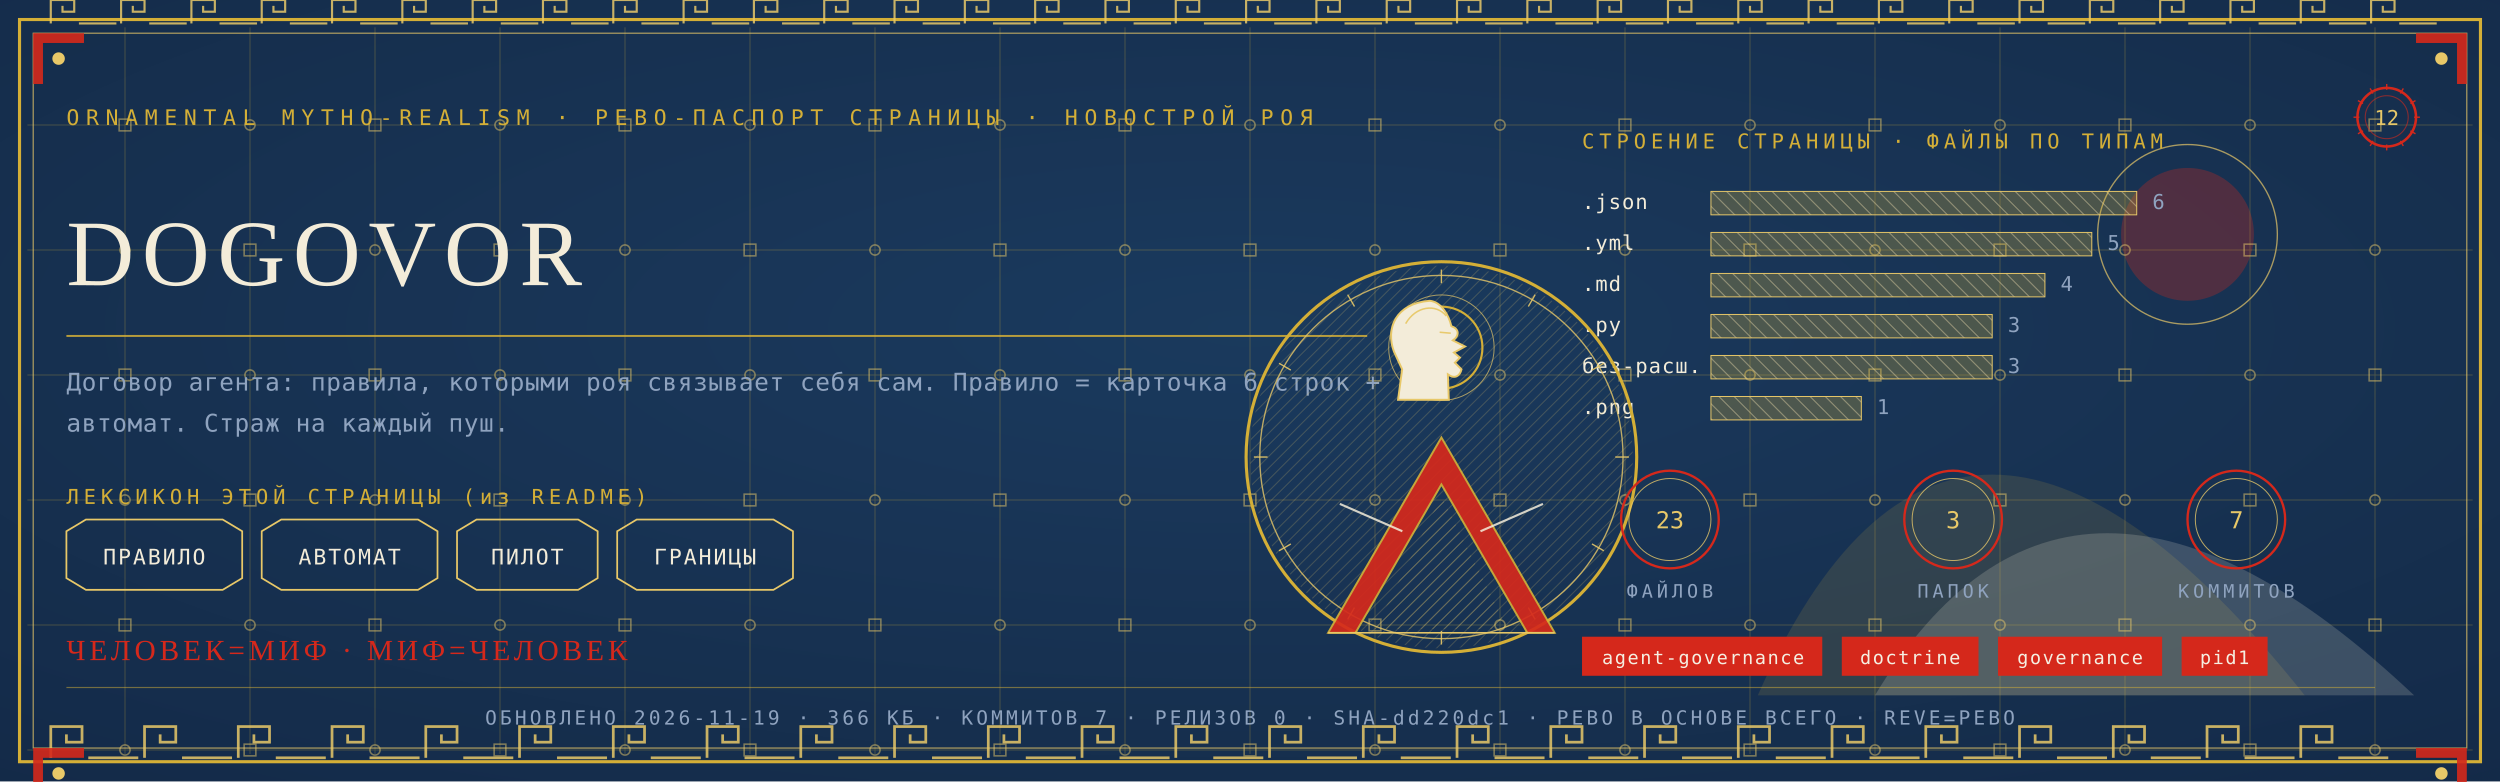
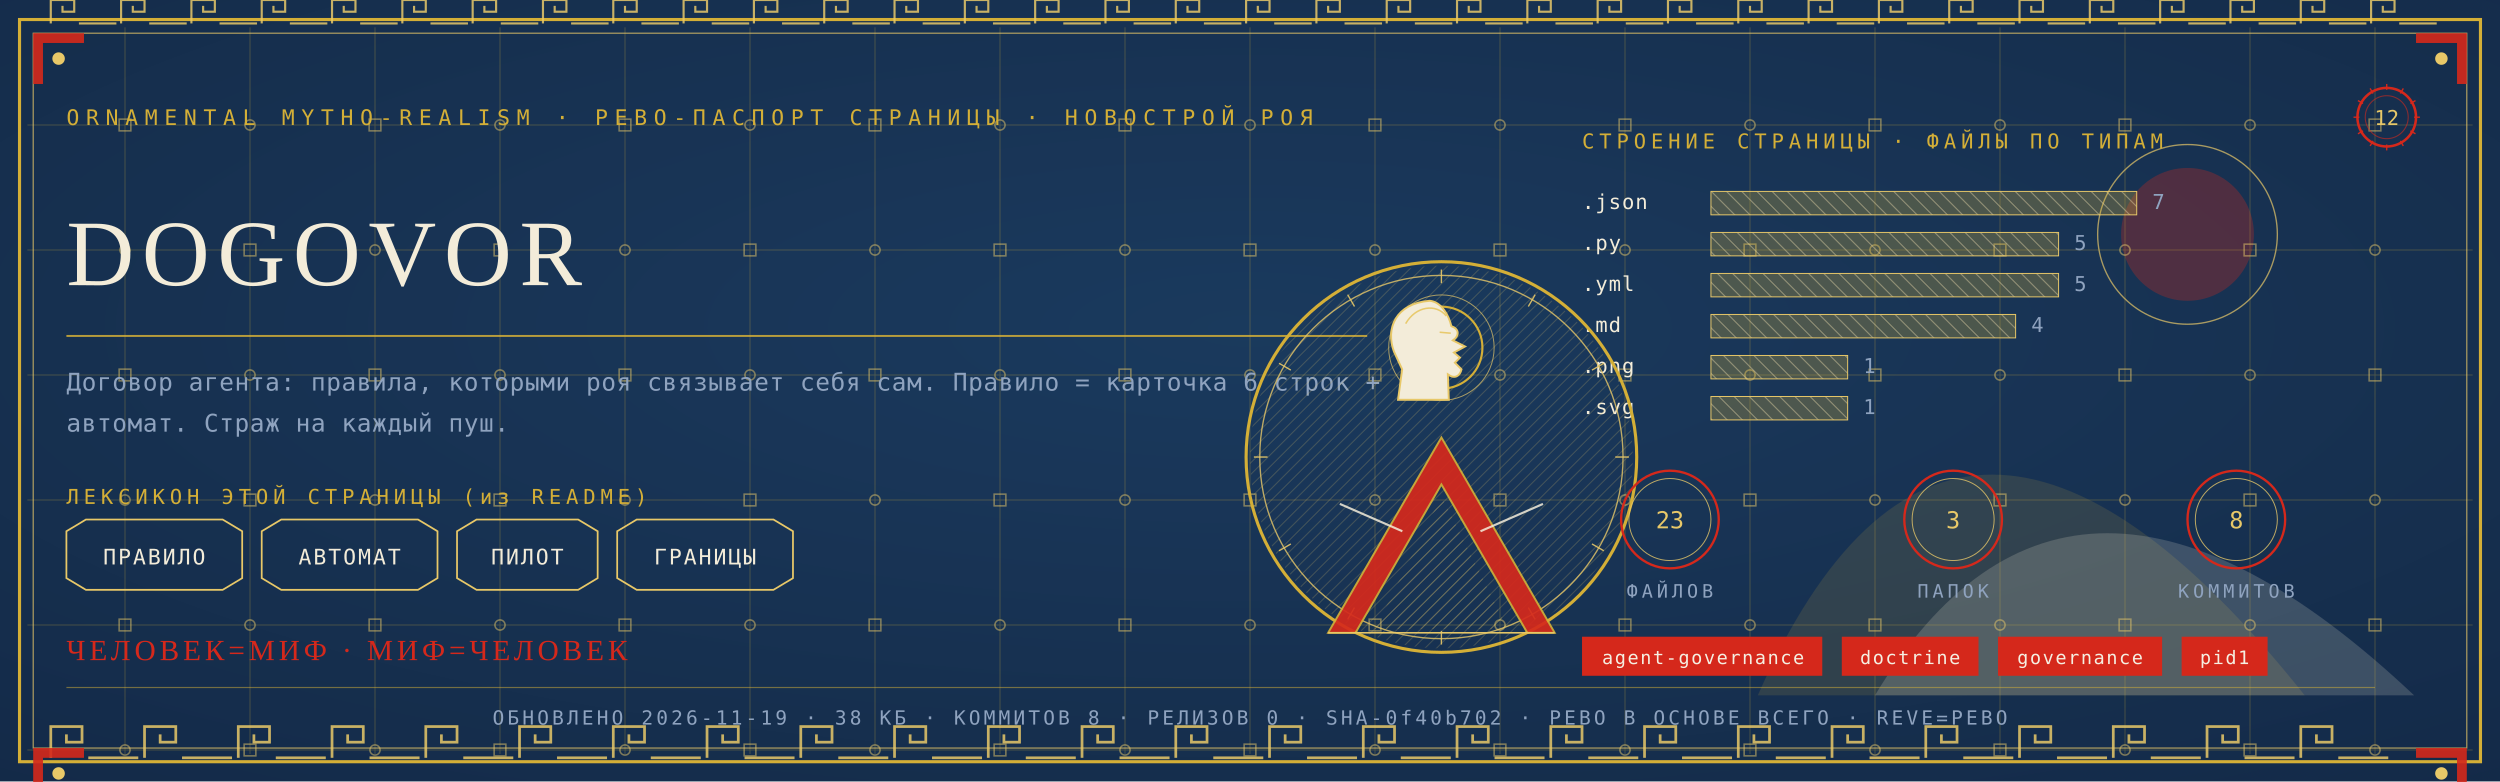
<svg xmlns="http://www.w3.org/2000/svg" viewBox="0 0 1280 400" width="1280" height="400">
  <defs>
    <radialGradient id="rp12" cx="0.5" cy="0.42" r="1.1">
      <stop offset="0" stop-color="#1B3B5F" />
      <stop offset="1" stop-color="#10243E" />
    </radialGradient>
    <pattern id="hatchm" width="4.2" height="4.2" patternUnits="userSpaceOnUse" patternTransform="rotate(45)">
      <rect width="4.2" height="4.2" fill="none" />
      <line x1="0" y1="0" x2="0" y2="4.2" stroke="#E8C868" stroke-width="0.5" />
    </pattern>
    <pattern id="hatchv" width="5.5" height="5.5" patternUnits="userSpaceOnUse" patternTransform="rotate(-45)">
      <rect width="5.5" height="5.5" fill="none" />
      <line x1="0" y1="0" x2="0" y2="5.5" stroke="#F3ECD9" stroke-width="0.5" />
    </pattern>
  </defs>
  <rect width="1280" height="400" fill="#10243E" />
  <rect width="1280" height="400" fill="url(#rp12)" opacity="0.94" />
  <path d="M 900 356 Q 1000 130 1180 356 Z" fill="#D4AF37" opacity="0.14" />
  <path d="M 960 356 Q 1060 190 1236 356 Z" fill="#F3ECD9" opacity="0.18" />
  <circle cx="1120" cy="120" r="34" fill="#D5281B" opacity="0.30" />
  <circle cx="1120" cy="120" r="46" fill="none" stroke="#E8C868" stroke-width="0.7" opacity="0.7" />
  <g stroke="#D4AF37" stroke-width="0.45" opacity="0.30">
    <line x1="64" y1="14" x2="64" y2="386" />
    <line x1="128" y1="14" x2="128" y2="386" />
    <line x1="192" y1="14" x2="192" y2="386" />
    <line x1="256" y1="14" x2="256" y2="386" />
    <line x1="320" y1="14" x2="320" y2="386" />
    <line x1="384" y1="14" x2="384" y2="386" />
    <line x1="448" y1="14" x2="448" y2="386" />
    <line x1="512" y1="14" x2="512" y2="386" />
    <line x1="576" y1="14" x2="576" y2="386" />
    <line x1="640" y1="14" x2="640" y2="386" />
    <line x1="704" y1="14" x2="704" y2="386" />
    <line x1="768" y1="14" x2="768" y2="386" />
    <line x1="832" y1="14" x2="832" y2="386" />
    <line x1="896" y1="14" x2="896" y2="386" />
    <line x1="960" y1="14" x2="960" y2="386" />
    <line x1="1024" y1="14" x2="1024" y2="386" />
    <line x1="1088" y1="14" x2="1088" y2="386" />
    <line x1="1152" y1="14" x2="1152" y2="386" />
    <line x1="1216" y1="14" x2="1216" y2="386" />
    <line x1="14" y1="64" x2="1266" y2="64" />
    <line x1="14" y1="128" x2="1266" y2="128" />
    <line x1="14" y1="192" x2="1266" y2="192" />
    <line x1="14" y1="256" x2="1266" y2="256" />
    <line x1="14" y1="320" x2="1266" y2="320" />
    <line x1="14" y1="384" x2="1266" y2="384" />
  </g>
  <g fill="none" stroke="#E8C868" stroke-width="0.8" opacity="0.5">
    <rect x="61" y="61" width="6" height="6" />
    <circle cx="64" cy="128" r="2.6" />
    <rect x="61" y="189" width="6" height="6" />
    <circle cx="64" cy="256" r="2.6" />
    <rect x="61" y="317" width="6" height="6" />
    <circle cx="64" cy="384" r="2.6" />
    <circle cx="128" cy="64" r="2.6" />
    <rect x="125" y="125" width="6" height="6" />
    <circle cx="128" cy="192" r="2.6" />
    <rect x="125" y="253" width="6" height="6" />
    <circle cx="128" cy="320" r="2.6" />
    <rect x="125" y="381" width="6" height="6" />
    <rect x="189" y="61" width="6" height="6" />
    <circle cx="192" cy="128" r="2.6" />
    <rect x="189" y="189" width="6" height="6" />
    <circle cx="192" cy="256" r="2.6" />
    <rect x="189" y="317" width="6" height="6" />
    <circle cx="192" cy="384" r="2.6" />
    <circle cx="256" cy="64" r="2.6" />
    <rect x="253" y="125" width="6" height="6" />
    <circle cx="256" cy="192" r="2.6" />
    <rect x="253" y="253" width="6" height="6" />
    <circle cx="256" cy="320" r="2.6" />
    <rect x="253" y="381" width="6" height="6" />
    <rect x="317" y="61" width="6" height="6" />
    <circle cx="320" cy="128" r="2.6" />
    <rect x="317" y="189" width="6" height="6" />
    <circle cx="320" cy="256" r="2.6" />
    <rect x="317" y="317" width="6" height="6" />
    <circle cx="320" cy="384" r="2.6" />
    <circle cx="384" cy="64" r="2.6" />
    <rect x="381" y="125" width="6" height="6" />
    <circle cx="384" cy="192" r="2.6" />
    <rect x="381" y="253" width="6" height="6" />
    <circle cx="384" cy="320" r="2.6" />
    <rect x="381" y="381" width="6" height="6" />
    <rect x="445" y="61" width="6" height="6" />
    <circle cx="448" cy="128" r="2.6" />
    <rect x="445" y="189" width="6" height="6" />
    <circle cx="448" cy="256" r="2.6" />
    <rect x="445" y="317" width="6" height="6" />
    <circle cx="448" cy="384" r="2.6" />
    <circle cx="512" cy="64" r="2.6" />
    <rect x="509" y="125" width="6" height="6" />
    <circle cx="512" cy="192" r="2.6" />
    <rect x="509" y="253" width="6" height="6" />
    <circle cx="512" cy="320" r="2.6" />
    <rect x="509" y="381" width="6" height="6" />
    <rect x="573" y="61" width="6" height="6" />
    <circle cx="576" cy="128" r="2.6" />
    <rect x="573" y="189" width="6" height="6" />
    <circle cx="576" cy="256" r="2.6" />
    <rect x="573" y="317" width="6" height="6" />
    <circle cx="576" cy="384" r="2.6" />
    <circle cx="640" cy="64" r="2.6" />
    <rect x="637" y="125" width="6" height="6" />
    <circle cx="640" cy="192" r="2.6" />
    <rect x="637" y="253" width="6" height="6" />
    <circle cx="640" cy="320" r="2.6" />
    <rect x="637" y="381" width="6" height="6" />
    <rect x="701" y="61" width="6" height="6" />
    <circle cx="704" cy="128" r="2.6" />
    <rect x="701" y="189" width="6" height="6" />
    <circle cx="704" cy="256" r="2.6" />
    <rect x="701" y="317" width="6" height="6" />
    <circle cx="704" cy="384" r="2.6" />
    <circle cx="768" cy="64" r="2.6" />
    <rect x="765" y="125" width="6" height="6" />
    <circle cx="768" cy="192" r="2.6" />
    <rect x="765" y="253" width="6" height="6" />
    <circle cx="768" cy="320" r="2.6" />
    <rect x="765" y="381" width="6" height="6" />
    <rect x="829" y="61" width="6" height="6" />
    <circle cx="832" cy="128" r="2.6" />
    <rect x="829" y="189" width="6" height="6" />
    <circle cx="832" cy="256" r="2.6" />
    <rect x="829" y="317" width="6" height="6" />
    <circle cx="832" cy="384" r="2.6" />
    <circle cx="896" cy="64" r="2.6" />
    <rect x="893" y="125" width="6" height="6" />
    <circle cx="896" cy="192" r="2.6" />
    <rect x="893" y="253" width="6" height="6" />
    <circle cx="896" cy="320" r="2.6" />
    <rect x="893" y="381" width="6" height="6" />
    <rect x="957" y="61" width="6" height="6" />
    <circle cx="960" cy="128" r="2.6" />
    <rect x="957" y="189" width="6" height="6" />
    <circle cx="960" cy="256" r="2.6" />
    <rect x="957" y="317" width="6" height="6" />
    <circle cx="960" cy="384" r="2.6" />
    <circle cx="1024" cy="64" r="2.6" />
    <rect x="1021" y="125" width="6" height="6" />
    <circle cx="1024" cy="192" r="2.6" />
    <rect x="1021" y="253" width="6" height="6" />
    <circle cx="1024" cy="320" r="2.6" />
    <rect x="1021" y="381" width="6" height="6" />
    <rect x="1085" y="61" width="6" height="6" />
    <circle cx="1088" cy="128" r="2.6" />
    <rect x="1085" y="189" width="6" height="6" />
    <circle cx="1088" cy="256" r="2.6" />
    <rect x="1085" y="317" width="6" height="6" />
    <circle cx="1088" cy="384" r="2.6" />
    <circle cx="1152" cy="64" r="2.6" />
    <rect x="1149" y="125" width="6" height="6" />
    <circle cx="1152" cy="192" r="2.6" />
    <rect x="1149" y="253" width="6" height="6" />
    <circle cx="1152" cy="320" r="2.6" />
    <rect x="1149" y="381" width="6" height="6" />
    <rect x="1213" y="61" width="6" height="6" />
    <circle cx="1216" cy="128" r="2.6" />
    <rect x="1213" y="189" width="6" height="6" />
    <circle cx="1216" cy="256" r="2.6" />
    <rect x="1213" y="317" width="6" height="6" />
    <circle cx="1216" cy="384" r="2.6" />
  </g>
  <rect x="10" y="10" width="1260" height="380" fill="none" stroke="#D4AF37" stroke-width="1.6" />
  <rect x="17" y="17" width="1246" height="366" fill="none" stroke="#E8C868" stroke-width="0.6" opacity="0.75" />
  <g fill="none" stroke="#E8C868" stroke-width="1.4" opacity="0.85">
    <path d="M 26 388 L 26 372 L 42 372 L 42 380.0 L 34.0 380.0 L 34.0 376.0" />
    <line x1="45.2" y1="388" x2="70.8" y2="388" />
    <path d="M 74 388 L 74 372 L 90 372 L 90 380.0 L 82.0 380.0 L 82.0 376.0" />
    <line x1="93.2" y1="388" x2="118.8" y2="388" />
    <path d="M 122 388 L 122 372 L 138 372 L 138 380.0 L 130.0 380.0 L 130.0 376.0" />
    <line x1="141.2" y1="388" x2="166.8" y2="388" />
    <path d="M 170 388 L 170 372 L 186 372 L 186 380.0 L 178.0 380.0 L 178.0 376.0" />
    <line x1="189.2" y1="388" x2="214.8" y2="388" />
    <path d="M 218 388 L 218 372 L 234 372 L 234 380.0 L 226.0 380.0 L 226.0 376.0" />
    <line x1="237.2" y1="388" x2="262.8" y2="388" />
    <path d="M 266 388 L 266 372 L 282 372 L 282 380.0 L 274.0 380.0 L 274.0 376.0" />
    <line x1="285.2" y1="388" x2="310.8" y2="388" />
    <path d="M 314 388 L 314 372 L 330 372 L 330 380.0 L 322.0 380.0 L 322.0 376.0" />
    <line x1="333.2" y1="388" x2="358.8" y2="388" />
    <path d="M 362 388 L 362 372 L 378 372 L 378 380.0 L 370.0 380.0 L 370.0 376.0" />
    <line x1="381.2" y1="388" x2="406.8" y2="388" />
    <path d="M 410 388 L 410 372 L 426 372 L 426 380.0 L 418.0 380.0 L 418.0 376.0" />
    <line x1="429.2" y1="388" x2="454.8" y2="388" />
    <path d="M 458 388 L 458 372 L 474 372 L 474 380.0 L 466.0 380.0 L 466.0 376.0" />
    <line x1="477.2" y1="388" x2="502.8" y2="388" />
    <path d="M 506 388 L 506 372 L 522 372 L 522 380.0 L 514.0 380.0 L 514.0 376.0" />
    <line x1="525.2" y1="388" x2="550.8" y2="388" />
    <path d="M 554 388 L 554 372 L 570 372 L 570 380.0 L 562.0 380.0 L 562.0 376.0" />
    <line x1="573.2" y1="388" x2="598.8" y2="388" />
    <path d="M 602 388 L 602 372 L 618 372 L 618 380.0 L 610.0 380.0 L 610.0 376.0" />
    <line x1="621.2" y1="388" x2="646.8" y2="388" />
    <path d="M 650 388 L 650 372 L 666 372 L 666 380.0 L 658.0 380.0 L 658.0 376.0" />
    <line x1="669.2" y1="388" x2="694.8" y2="388" />
    <path d="M 698 388 L 698 372 L 714 372 L 714 380.0 L 706.0 380.0 L 706.0 376.0" />
    <line x1="717.2" y1="388" x2="742.8" y2="388" />
    <path d="M 746 388 L 746 372 L 762 372 L 762 380.0 L 754.0 380.0 L 754.0 376.0" />
    <line x1="765.2" y1="388" x2="790.8" y2="388" />
    <path d="M 794 388 L 794 372 L 810 372 L 810 380.0 L 802.0 380.0 L 802.0 376.0" />
    <line x1="813.2" y1="388" x2="838.8" y2="388" />
    <path d="M 842 388 L 842 372 L 858 372 L 858 380.0 L 850.0 380.0 L 850.0 376.0" />
    <line x1="861.2" y1="388" x2="886.8" y2="388" />
    <path d="M 890 388 L 890 372 L 906 372 L 906 380.0 L 898.0 380.0 L 898.0 376.0" />
    <line x1="909.2" y1="388" x2="934.8" y2="388" />
    <path d="M 938 388 L 938 372 L 954 372 L 954 380.0 L 946.0 380.0 L 946.0 376.0" />
    <line x1="957.2" y1="388" x2="982.8" y2="388" />
    <path d="M 986 388 L 986 372 L 1002 372 L 1002 380.0 L 994.0 380.0 L 994.0 376.0" />
    <line x1="1005.2" y1="388" x2="1030.8" y2="388" />
    <path d="M 1034 388 L 1034 372 L 1050 372 L 1050 380.0 L 1042.0 380.0 L 1042.0 376.0" />
    <line x1="1053.2" y1="388" x2="1078.8" y2="388" />
    <path d="M 1082 388 L 1082 372 L 1098 372 L 1098 380.0 L 1090.0 380.0 L 1090.0 376.0" />
    <line x1="1101.2" y1="388" x2="1126.8" y2="388" />
    <path d="M 1130 388 L 1130 372 L 1146 372 L 1146 380.0 L 1138.0 380.0 L 1138.0 376.0" />
    <line x1="1149.2" y1="388" x2="1174.8" y2="388" />
    <path d="M 1178 388 L 1178 372 L 1194 372 L 1194 380.0 L 1186.0 380.0 L 1186.0 376.0" />
    <line x1="1197.2" y1="388" x2="1222.8" y2="388" />
  </g>
  <g fill="none" stroke="#E8C868" stroke-width="1.1" opacity="0.85">
    <path d="M 26 12 L 26 0 L 38 0 L 38 6.0 L 32.0 6.0 L 32.0 3.0" />
    <line x1="40.4" y1="12" x2="59.6" y2="12" />
    <path d="M 62 12 L 62 0 L 74 0 L 74 6.0 L 68.0 6.0 L 68.0 3.0" />
    <line x1="76.4" y1="12" x2="95.6" y2="12" />
    <path d="M 98 12 L 98 0 L 110 0 L 110 6.0 L 104.0 6.0 L 104.0 3.0" />
    <line x1="112.4" y1="12" x2="131.6" y2="12" />
    <path d="M 134 12 L 134 0 L 146 0 L 146 6.0 L 140.0 6.0 L 140.0 3.0" />
    <line x1="148.4" y1="12" x2="167.6" y2="12" />
    <path d="M 170 12 L 170 0 L 182 0 L 182 6.0 L 176.0 6.0 L 176.0 3.0" />
    <line x1="184.4" y1="12" x2="203.6" y2="12" />
    <path d="M 206 12 L 206 0 L 218 0 L 218 6.0 L 212.0 6.0 L 212.0 3.0" />
    <line x1="220.4" y1="12" x2="239.6" y2="12" />
    <path d="M 242 12 L 242 0 L 254 0 L 254 6.0 L 248.0 6.0 L 248.0 3.0" />
    <line x1="256.4" y1="12" x2="275.6" y2="12" />
    <path d="M 278 12 L 278 0 L 290 0 L 290 6.0 L 284.0 6.0 L 284.0 3.0" />
    <line x1="292.4" y1="12" x2="311.6" y2="12" />
    <path d="M 314 12 L 314 0 L 326 0 L 326 6.0 L 320.0 6.0 L 320.0 3.0" />
    <line x1="328.4" y1="12" x2="347.6" y2="12" />
    <path d="M 350 12 L 350 0 L 362 0 L 362 6.0 L 356.0 6.0 L 356.0 3.0" />
    <line x1="364.4" y1="12" x2="383.6" y2="12" />
    <path d="M 386 12 L 386 0 L 398 0 L 398 6.0 L 392.0 6.0 L 392.0 3.0" />
    <line x1="400.4" y1="12" x2="419.6" y2="12" />
    <path d="M 422 12 L 422 0 L 434 0 L 434 6.0 L 428.0 6.0 L 428.0 3.0" />
    <line x1="436.4" y1="12" x2="455.6" y2="12" />
    <path d="M 458 12 L 458 0 L 470 0 L 470 6.0 L 464.0 6.0 L 464.0 3.0" />
    <line x1="472.4" y1="12" x2="491.6" y2="12" />
    <path d="M 494 12 L 494 0 L 506 0 L 506 6.0 L 500.0 6.0 L 500.0 3.0" />
    <line x1="508.4" y1="12" x2="527.6" y2="12" />
    <path d="M 530 12 L 530 0 L 542 0 L 542 6.0 L 536.0 6.0 L 536.0 3.0" />
    <line x1="544.4" y1="12" x2="563.6" y2="12" />
    <path d="M 566 12 L 566 0 L 578 0 L 578 6.0 L 572.0 6.0 L 572.0 3.0" />
    <line x1="580.4" y1="12" x2="599.6" y2="12" />
    <path d="M 602 12 L 602 0 L 614 0 L 614 6.0 L 608.0 6.0 L 608.0 3.0" />
    <line x1="616.4" y1="12" x2="635.6" y2="12" />
    <path d="M 638 12 L 638 0 L 650 0 L 650 6.0 L 644.0 6.0 L 644.0 3.0" />
    <line x1="652.4" y1="12" x2="671.6" y2="12" />
    <path d="M 674 12 L 674 0 L 686 0 L 686 6.0 L 680.0 6.0 L 680.0 3.0" />
    <line x1="688.4" y1="12" x2="707.6" y2="12" />
    <path d="M 710 12 L 710 0 L 722 0 L 722 6.0 L 716.0 6.0 L 716.0 3.0" />
    <line x1="724.4" y1="12" x2="743.6" y2="12" />
    <path d="M 746 12 L 746 0 L 758 0 L 758 6.0 L 752.0 6.0 L 752.0 3.0" />
    <line x1="760.4" y1="12" x2="779.6" y2="12" />
    <path d="M 782 12 L 782 0 L 794 0 L 794 6.0 L 788.0 6.0 L 788.0 3.0" />
    <line x1="796.4" y1="12" x2="815.6" y2="12" />
    <path d="M 818 12 L 818 0 L 830 0 L 830 6.0 L 824.0 6.0 L 824.0 3.0" />
    <line x1="832.4" y1="12" x2="851.6" y2="12" />
    <path d="M 854 12 L 854 0 L 866 0 L 866 6.0 L 860.0 6.0 L 860.0 3.0" />
    <line x1="868.4" y1="12" x2="887.6" y2="12" />
    <path d="M 890 12 L 890 0 L 902 0 L 902 6.0 L 896.0 6.0 L 896.0 3.0" />
    <line x1="904.4" y1="12" x2="923.6" y2="12" />
    <path d="M 926 12 L 926 0 L 938 0 L 938 6.0 L 932.0 6.0 L 932.0 3.0" />
    <line x1="940.4" y1="12" x2="959.6" y2="12" />
    <path d="M 962 12 L 962 0 L 974 0 L 974 6.0 L 968.0 6.0 L 968.0 3.0" />
    <line x1="976.4" y1="12" x2="995.6" y2="12" />
    <path d="M 998 12 L 998 0 L 1010 0 L 1010 6.0 L 1004.0 6.0 L 1004.0 3.0" />
    <line x1="1012.4" y1="12" x2="1031.6" y2="12" />
    <path d="M 1034 12 L 1034 0 L 1046 0 L 1046 6.0 L 1040.0 6.0 L 1040.0 3.0" />
    <line x1="1048.4" y1="12" x2="1067.6" y2="12" />
    <path d="M 1070 12 L 1070 0 L 1082 0 L 1082 6.0 L 1076.0 6.0 L 1076.0 3.0" />
    <line x1="1084.4" y1="12" x2="1103.6" y2="12" />
    <path d="M 1106 12 L 1106 0 L 1118 0 L 1118 6.0 L 1112.0 6.0 L 1112.0 3.0" />
    <line x1="1120.4" y1="12" x2="1139.6" y2="12" />
    <path d="M 1142 12 L 1142 0 L 1154 0 L 1154 6.0 L 1148.0 6.0 L 1148.0 3.0" />
    <line x1="1156.4" y1="12" x2="1175.6" y2="12" />
    <path d="M 1178 12 L 1178 0 L 1190 0 L 1190 6.0 L 1184.0 6.0 L 1184.0 3.0" />
    <line x1="1192.4" y1="12" x2="1211.6" y2="12" />
    <path d="M 1214 12 L 1214 0 L 1226 0 L 1226 6.0 L 1220.0 6.0 L 1220.0 3.0" />
    <line x1="1228.4" y1="12" x2="1247.6" y2="12" />
  </g>
  <g transform="translate(17,17) scale(1,1)">
    <path d="M 0 0 L 26 0 L 26 5 L 5 5 L 5 26 L 0 26 Z" fill="#D5281B" opacity="0.9" />
    <circle cx="13" cy="13" r="3.2" fill="#E8C868" />
  </g>
  <g transform="translate(1263,17) scale(-1,1)">
    <path d="M 0 0 L 26 0 L 26 5 L 5 5 L 5 26 L 0 26 Z" fill="#D5281B" opacity="0.9" />
    <circle cx="13" cy="13" r="3.2" fill="#E8C868" />
  </g>
  <g transform="translate(17,383) scale(1,1)">
    <path d="M 0 0 L 26 0 L 26 5 L 5 5 L 5 26 L 0 26 Z" fill="#D5281B" opacity="0.9" />
    <circle cx="13" cy="13" r="3.2" fill="#E8C868" />
  </g>
  <g transform="translate(1263,383) scale(-1,1)">
    <path d="M 0 0 L 26 0 L 26 5 L 5 5 L 5 26 L 0 26 Z" fill="#D5281B" opacity="0.9" />
    <circle cx="13" cy="13" r="3.2" fill="#E8C868" />
  </g>
  <text x="34" y="64" font-family="'Cascadia Mono', ui-monospace, Consolas, monospace" font-size="11" fill="#D4AF37" letter-spacing="3.4">ORNAMENTAL MYTHO-REALISM · РЕВО-ПАСПОРТ СТРАНИЦЫ · НОВОСТРОЙ РОЯ</text>
  <g transform="translate(1222,60)">
    <circle r="15" fill="none" stroke="#D5281B" stroke-width="1.3" />
    <circle r="11" fill="none" stroke="#D5281B" stroke-width="0.55" opacity="0.6" />
    <text y="4" text-anchor="middle" font-family="'Cascadia Mono', ui-monospace, Consolas, monospace" font-size="10.5" fill="#E8C868">12</text>
    <g stroke="#D5281B" stroke-width="0.7">
      <line x1="0" y1="-17" x2="0" y2="-14" transform="rotate(0)" />
      <line x1="0" y1="-17" x2="0" y2="-14" transform="rotate(30)" />
      <line x1="0" y1="-17" x2="0" y2="-14" transform="rotate(60)" />
      <line x1="0" y1="-17" x2="0" y2="-14" transform="rotate(90)" />
      <line x1="0" y1="-17" x2="0" y2="-14" transform="rotate(120)" />
      <line x1="0" y1="-17" x2="0" y2="-14" transform="rotate(150)" />
      <line x1="0" y1="-17" x2="0" y2="-14" transform="rotate(180)" />
      <line x1="0" y1="-17" x2="0" y2="-14" transform="rotate(210)" />
      <line x1="0" y1="-17" x2="0" y2="-14" transform="rotate(240)" />
      <line x1="0" y1="-17" x2="0" y2="-14" transform="rotate(270)" />
      <line x1="0" y1="-17" x2="0" y2="-14" transform="rotate(300)" />
      <line x1="0" y1="-17" x2="0" y2="-14" transform="rotate(330)" />
    </g>
  </g>
  <text x="34" y="146" font-family="Georgia, 'Times New Roman', serif" font-size="48.0" fill="#F3ECD9" letter-spacing="4">DOGOVOR</text>
  <line x1="34" y1="172" x2="700" y2="172" stroke="#D4AF37" stroke-width="1" opacity="0.85" />
  <text x="34" y="200" font-family="'Cascadia Mono', ui-monospace, Consolas, monospace" font-size="12.5" fill="#8FA3BF" letter-spacing="0.3">Договор агента: правила, которыми роя связывает себя сам. Правило = карточка 6 строк +</text>
  <text x="34" y="221" font-family="'Cascadia Mono', ui-monospace, Consolas, monospace" font-size="12.5" fill="#8FA3BF" letter-spacing="0.3">автомат. Страж на каждый пуш.</text>
  <text x="34" y="258" font-family="'Cascadia Mono', ui-monospace, Consolas, monospace" font-size="10.5" fill="#D4AF37" letter-spacing="2.5">ЛЕКСИКОН ЭТОЙ СТРАНИЦЫ (из README)</text>
  <path d="M 34 272 L 44 266 L 114 266 L 124 272 L 124 296 L 114 302 L 44 302 L 34 296 Z" fill="none" stroke="#E8C868" stroke-width="0.9" />
  <text x="79" y="289" text-anchor="middle" font-family="'Cascadia Mono', ui-monospace, Consolas, monospace" font-size="11" fill="#F3ECD9" letter-spacing="1">ПРАВИЛО</text>
  <path d="M 134 272 L 144 266 L 214 266 L 224 272 L 224 296 L 214 302 L 144 302 L 134 296 Z" fill="none" stroke="#E8C868" stroke-width="0.9" />
  <text x="179" y="289" text-anchor="middle" font-family="'Cascadia Mono', ui-monospace, Consolas, monospace" font-size="11" fill="#F3ECD9" letter-spacing="1">АВТОМАТ</text>
  <path d="M 234 272 L 244 266 L 296 266 L 306 272 L 306 296 L 296 302 L 244 302 L 234 296 Z" fill="none" stroke="#E8C868" stroke-width="0.9" />
  <text x="270" y="289" text-anchor="middle" font-family="'Cascadia Mono', ui-monospace, Consolas, monospace" font-size="11" fill="#F3ECD9" letter-spacing="1">ПИЛОТ</text>
  <path d="M 316 272 L 326 266 L 396 266 L 406 272 L 406 296 L 396 302 L 326 302 L 316 296 Z" fill="none" stroke="#E8C868" stroke-width="0.9" />
  <text x="361" y="289" text-anchor="middle" font-family="'Cascadia Mono', ui-monospace, Consolas, monospace" font-size="11" fill="#F3ECD9" letter-spacing="1">ГРАНИЦЫ</text>
  <text x="810" y="76" font-family="'Cascadia Mono', ui-monospace, Consolas, monospace" font-size="10.5" fill="#D4AF37" letter-spacing="2.5">СТРОЕНИЕ СТРАНИЦЫ · ФАЙЛЫ ПО ТИПАМ</text>
  <text x="810" y="107" font-family="'Cascadia Mono', ui-monospace, Consolas, monospace" font-size="10.5" fill="#F3ECD9" letter-spacing="0.5">.json</text>
  <rect x="876" y="98" width="218" height="12" fill="url(#hatchv)" opacity="0.9" />
  <rect x="876" y="98" width="218" height="12" fill="#D4AF37" opacity="0.28" />
  <rect x="876" y="98" width="218" height="12" fill="none" stroke="#E8C868" stroke-width="0.5" />
-   <text x="1102" y="107" font-family="'Cascadia Mono', ui-monospace, Consolas, monospace" font-size="10.5" fill="#8FA3BF">6</text>
-   <text x="810" y="128" font-family="'Cascadia Mono', ui-monospace, Consolas, monospace" font-size="10.5" fill="#F3ECD9" letter-spacing="0.5">.yml</text>
-   <rect x="876" y="119" width="195" height="12" fill="url(#hatchv)" opacity="0.9" />
-   <rect x="876" y="119" width="195" height="12" fill="#D4AF37" opacity="0.28" />
-   <rect x="876" y="119" width="195" height="12" fill="none" stroke="#E8C868" stroke-width="0.5" />
-   <text x="1079" y="128" font-family="'Cascadia Mono', ui-monospace, Consolas, monospace" font-size="10.5" fill="#8FA3BF">5</text>
-   <text x="810" y="149" font-family="'Cascadia Mono', ui-monospace, Consolas, monospace" font-size="10.5" fill="#F3ECD9" letter-spacing="0.5">.md</text>
-   <rect x="876" y="140" width="171" height="12" fill="url(#hatchv)" opacity="0.9" />
-   <rect x="876" y="140" width="171" height="12" fill="#D4AF37" opacity="0.28" />
-   <rect x="876" y="140" width="171" height="12" fill="none" stroke="#E8C868" stroke-width="0.5" />
-   <text x="1055" y="149" font-family="'Cascadia Mono', ui-monospace, Consolas, monospace" font-size="10.5" fill="#8FA3BF">4</text>
-   <text x="810" y="170" font-family="'Cascadia Mono', ui-monospace, Consolas, monospace" font-size="10.5" fill="#F3ECD9" letter-spacing="0.5">.py</text>
-   <rect x="876" y="161" width="144" height="12" fill="url(#hatchv)" opacity="0.9" />
-   <rect x="876" y="161" width="144" height="12" fill="#D4AF37" opacity="0.28" />
-   <rect x="876" y="161" width="144" height="12" fill="none" stroke="#E8C868" stroke-width="0.5" />
-   <text x="1028" y="170" font-family="'Cascadia Mono', ui-monospace, Consolas, monospace" font-size="10.5" fill="#8FA3BF">3</text>
-   <text x="810" y="191" font-family="'Cascadia Mono', ui-monospace, Consolas, monospace" font-size="10.5" fill="#F3ECD9" letter-spacing="0.5">без-расш.</text>
-   <rect x="876" y="182" width="144" height="12" fill="url(#hatchv)" opacity="0.9" />
-   <rect x="876" y="182" width="144" height="12" fill="#D4AF37" opacity="0.28" />
-   <rect x="876" y="182" width="144" height="12" fill="none" stroke="#E8C868" stroke-width="0.5" />
-   <text x="1028" y="191" font-family="'Cascadia Mono', ui-monospace, Consolas, monospace" font-size="10.5" fill="#8FA3BF">3</text>
-   <text x="810" y="212" font-family="'Cascadia Mono', ui-monospace, Consolas, monospace" font-size="10.5" fill="#F3ECD9" letter-spacing="0.5">.png</text>
-   <rect x="876" y="203" width="77" height="12" fill="url(#hatchv)" opacity="0.9" />
-   <rect x="876" y="203" width="77" height="12" fill="#D4AF37" opacity="0.28" />
-   <rect x="876" y="203" width="77" height="12" fill="none" stroke="#E8C868" stroke-width="0.5" />
-   <text x="961" y="212" font-family="'Cascadia Mono', ui-monospace, Consolas, monospace" font-size="10.5" fill="#8FA3BF">1</text>
+   <text x="1102" y="107" font-family="'Cascadia Mono', ui-monospace, Consolas, monospace" font-size="10.5" fill="#8FA3BF">7</text>
+   <text x="810" y="128" font-family="'Cascadia Mono', ui-monospace, Consolas, monospace" font-size="10.5" fill="#F3ECD9" letter-spacing="0.5">.py</text>
+   <rect x="876" y="119" width="178" height="12" fill="url(#hatchv)" opacity="0.9" />
+   <rect x="876" y="119" width="178" height="12" fill="#D4AF37" opacity="0.28" />
+   <rect x="876" y="119" width="178" height="12" fill="none" stroke="#E8C868" stroke-width="0.5" />
+   <text x="1062" y="128" font-family="'Cascadia Mono', ui-monospace, Consolas, monospace" font-size="10.5" fill="#8FA3BF">5</text>
+   <text x="810" y="149" font-family="'Cascadia Mono', ui-monospace, Consolas, monospace" font-size="10.5" fill="#F3ECD9" letter-spacing="0.5">.yml</text>
+   <rect x="876" y="140" width="178" height="12" fill="url(#hatchv)" opacity="0.9" />
+   <rect x="876" y="140" width="178" height="12" fill="#D4AF37" opacity="0.28" />
+   <rect x="876" y="140" width="178" height="12" fill="none" stroke="#E8C868" stroke-width="0.5" />
+   <text x="1062" y="149" font-family="'Cascadia Mono', ui-monospace, Consolas, monospace" font-size="10.5" fill="#8FA3BF">5</text>
+   <text x="810" y="170" font-family="'Cascadia Mono', ui-monospace, Consolas, monospace" font-size="10.5" fill="#F3ECD9" letter-spacing="0.5">.md</text>
+   <rect x="876" y="161" width="156" height="12" fill="url(#hatchv)" opacity="0.9" />
+   <rect x="876" y="161" width="156" height="12" fill="#D4AF37" opacity="0.28" />
+   <rect x="876" y="161" width="156" height="12" fill="none" stroke="#E8C868" stroke-width="0.5" />
+   <text x="1040" y="170" font-family="'Cascadia Mono', ui-monospace, Consolas, monospace" font-size="10.5" fill="#8FA3BF">4</text>
+   <text x="810" y="191" font-family="'Cascadia Mono', ui-monospace, Consolas, monospace" font-size="10.5" fill="#F3ECD9" letter-spacing="0.5">.png</text>
+   <rect x="876" y="182" width="70" height="12" fill="url(#hatchv)" opacity="0.9" />
+   <rect x="876" y="182" width="70" height="12" fill="#D4AF37" opacity="0.28" />
+   <rect x="876" y="182" width="70" height="12" fill="none" stroke="#E8C868" stroke-width="0.5" />
+   <text x="954" y="191" font-family="'Cascadia Mono', ui-monospace, Consolas, monospace" font-size="10.5" fill="#8FA3BF">1</text>
+   <text x="810" y="212" font-family="'Cascadia Mono', ui-monospace, Consolas, monospace" font-size="10.5" fill="#F3ECD9" letter-spacing="0.5">.svg</text>
+   <rect x="876" y="203" width="70" height="12" fill="url(#hatchv)" opacity="0.9" />
+   <rect x="876" y="203" width="70" height="12" fill="#D4AF37" opacity="0.28" />
+   <rect x="876" y="203" width="70" height="12" fill="none" stroke="#E8C868" stroke-width="0.5" />
+   <text x="954" y="212" font-family="'Cascadia Mono', ui-monospace, Consolas, monospace" font-size="10.5" fill="#8FA3BF">1</text>
  <g transform="translate(738,234)">
    <circle r="100" fill="none" stroke="#D4AF37" stroke-width="1.6" />
    <circle r="93" fill="none" stroke="#E8C868" stroke-width="0.7" opacity="0.8" />
    <circle r="98" fill="url(#hatchm)" opacity="0.4" />
    <g stroke="#E8C868" stroke-width="0.7" opacity="0.9">
      <line x1="0" y1="-96" x2="0" y2="-89" transform="rotate(0)" />
      <line x1="0" y1="-96" x2="0" y2="-89" transform="rotate(30)" />
      <line x1="0" y1="-96" x2="0" y2="-89" transform="rotate(60)" />
      <line x1="0" y1="-96" x2="0" y2="-89" transform="rotate(90)" />
      <line x1="0" y1="-96" x2="0" y2="-89" transform="rotate(120)" />
      <line x1="0" y1="-96" x2="0" y2="-89" transform="rotate(150)" />
      <line x1="0" y1="-96" x2="0" y2="-89" transform="rotate(180)" />
      <line x1="0" y1="-96" x2="0" y2="-89" transform="rotate(210)" />
      <line x1="0" y1="-96" x2="0" y2="-89" transform="rotate(240)" />
      <line x1="0" y1="-96" x2="0" y2="-89" transform="rotate(270)" />
      <line x1="0" y1="-96" x2="0" y2="-89" transform="rotate(300)" />
      <line x1="0" y1="-96" x2="0" y2="-89" transform="rotate(330)" />
    </g>
    <circle cy="-56" r="21" fill="none" stroke="#D4AF37" stroke-width="1.1" />
    <circle cy="-56" r="27" fill="none" stroke="#E8C868" stroke-width="0.5" opacity="0.7" />
    <path d="M -6.0 -80.0 C -23.5 -78.7 -28.7 -65.7 -24.3 -54.0 L -20.1 -44.9 L -22.2 -29.3 L 3.8 -29.3 L 3.3 -42.3 C 6.9 -39.7 9.5 -41.5 10.3 -44.9 L 6.9 -48.3 L 9.5 -50.9 L 6.4 -53.5 L 12.1 -56.6 L 5.9 -59.7 C 9.5 -62.3 9.0 -65.7 5.1 -67.0 C 3.8 -72.7 -0.1 -79.5 -6.0 -80.0 Z" fill="#F3ECD9" stroke="#E8C868" stroke-width="1.0" />
    <g fill="none" stroke="#E8C868" stroke-width="0.8" opacity="0.95">
      <path d="M -18.3 -68.3 C -13.1 -77.4 -2.7 -78.7 2.5 -72.2" />
      <path d="M -0.9 -63.9 L 4.8 -63.4" />
    </g>
    <path d="M -58.0 90.0 L 0 -10.0 L 58.0 90.0 L 44.0 90.0 L 0 14.0 L -44.0 90.0 Z" fill="#D5281B" opacity="0.92" stroke="#D4AF37" stroke-width="1.0" />
    <path d="M -34.0 88.0 L 0 20.0 L 34.0 88.0" fill="url(#hatchm)" opacity="0.5" stroke="none" />
    <path d="M -58.0 90.0 L 58.0 90.0" fill="none" stroke="#E8C868" stroke-width="0.8" />
    <path d="M -52.0 24.0 L -20.0 38.0" fill="none" stroke="#F3ECD9" stroke-width="1.1" opacity="0.85" />
    <path d="M 52.0 24.0 L 20.0 38.0" fill="none" stroke="#F3ECD9" stroke-width="1.1" opacity="0.85" />
  </g>
  <g transform="translate(855,266)">
    <circle r="25" fill="none" stroke="#D5281B" stroke-width="1.2" />
    <circle r="21" fill="none" stroke="#E8C868" stroke-width="0.5" opacity="0.8" />
    <text y="4.5" text-anchor="middle" font-family="'Cascadia Mono', ui-monospace, Consolas, monospace" font-size="12" fill="#E8C868">23</text>
    <text y="40" text-anchor="middle" font-family="'Cascadia Mono', ui-monospace, Consolas, monospace" font-size="9.5" fill="#8FA3BF" letter-spacing="2">ФАЙЛОВ</text>
  </g>
  <g transform="translate(1000,266)">
    <circle r="25" fill="none" stroke="#D5281B" stroke-width="1.2" />
    <circle r="21" fill="none" stroke="#E8C868" stroke-width="0.5" opacity="0.8" />
    <text y="4.5" text-anchor="middle" font-family="'Cascadia Mono', ui-monospace, Consolas, monospace" font-size="12" fill="#E8C868">3</text>
    <text y="40" text-anchor="middle" font-family="'Cascadia Mono', ui-monospace, Consolas, monospace" font-size="9.5" fill="#8FA3BF" letter-spacing="2">ПАПОК</text>
  </g>
  <g transform="translate(1145,266)">
    <circle r="25" fill="none" stroke="#D5281B" stroke-width="1.2" />
    <circle r="21" fill="none" stroke="#E8C868" stroke-width="0.5" opacity="0.8" />
-     <text y="4.5" text-anchor="middle" font-family="'Cascadia Mono', ui-monospace, Consolas, monospace" font-size="12" fill="#E8C868">7</text>
+     <text y="4.5" text-anchor="middle" font-family="'Cascadia Mono', ui-monospace, Consolas, monospace" font-size="12" fill="#E8C868">8</text>
    <text y="40" text-anchor="middle" font-family="'Cascadia Mono', ui-monospace, Consolas, monospace" font-size="9.5" fill="#8FA3BF" letter-spacing="2">КОММИТОВ</text>
  </g>
  <rect x="810" y="326" rx="0" width="123" height="20" fill="#D5281B" />
  <text x="872" y="340" text-anchor="middle" font-family="'Cascadia Mono', ui-monospace, Consolas, monospace" font-size="9.5" fill="#F5EFE2" letter-spacing="0.8">agent-governance</text>
  <rect x="943" y="326" rx="0" width="70" height="20" fill="#D5281B" />
  <text x="978" y="340" text-anchor="middle" font-family="'Cascadia Mono', ui-monospace, Consolas, monospace" font-size="9.5" fill="#F5EFE2" letter-spacing="0.8">doctrine</text>
  <rect x="1023" y="326" rx="0" width="84" height="20" fill="#D5281B" />
  <text x="1065" y="340" text-anchor="middle" font-family="'Cascadia Mono', ui-monospace, Consolas, monospace" font-size="9.5" fill="#F5EFE2" letter-spacing="0.8">governance</text>
  <rect x="1117" y="326" rx="0" width="44" height="20" fill="#D5281B" />
  <text x="1139" y="340" text-anchor="middle" font-family="'Cascadia Mono', ui-monospace, Consolas, monospace" font-size="9.5" fill="#F5EFE2" letter-spacing="0.8">pid1</text>
  <text x="34" y="338" font-family="Georgia, 'Times New Roman', serif" font-size="15" fill="#D5281B" letter-spacing="2">ЧЕЛОВЕК=МИФ · МИФ=ЧЕЛОВЕК</text>
  <line x1="34" y1="352" x2="1216" y2="352" stroke="#D4AF37" stroke-width="0.6" opacity="0.5" />
-   <text x="640" y="371" text-anchor="middle" font-family="'Cascadia Mono', ui-monospace, Consolas, monospace" font-size="10" fill="#8FA3BF" letter-spacing="1.6">ОБНОВЛЕНО 2026-11-19 · 366 КБ · КОММИТОВ 7 · РЕЛИЗОВ 0 · SHA-dd220dc1 · РЕВО В ОСНОВЕ ВСЕГО · REVE=РЕВО</text>
+   <text x="640" y="371" text-anchor="middle" font-family="'Cascadia Mono', ui-monospace, Consolas, monospace" font-size="10" fill="#8FA3BF" letter-spacing="1.6">ОБНОВЛЕНО 2026-11-19 · 38 КБ · КОММИТОВ 8 · РЕЛИЗОВ 0 · SHA-0f40b702 · РЕВО В ОСНОВЕ ВСЕГО · REVE=РЕВО</text>
</svg>
